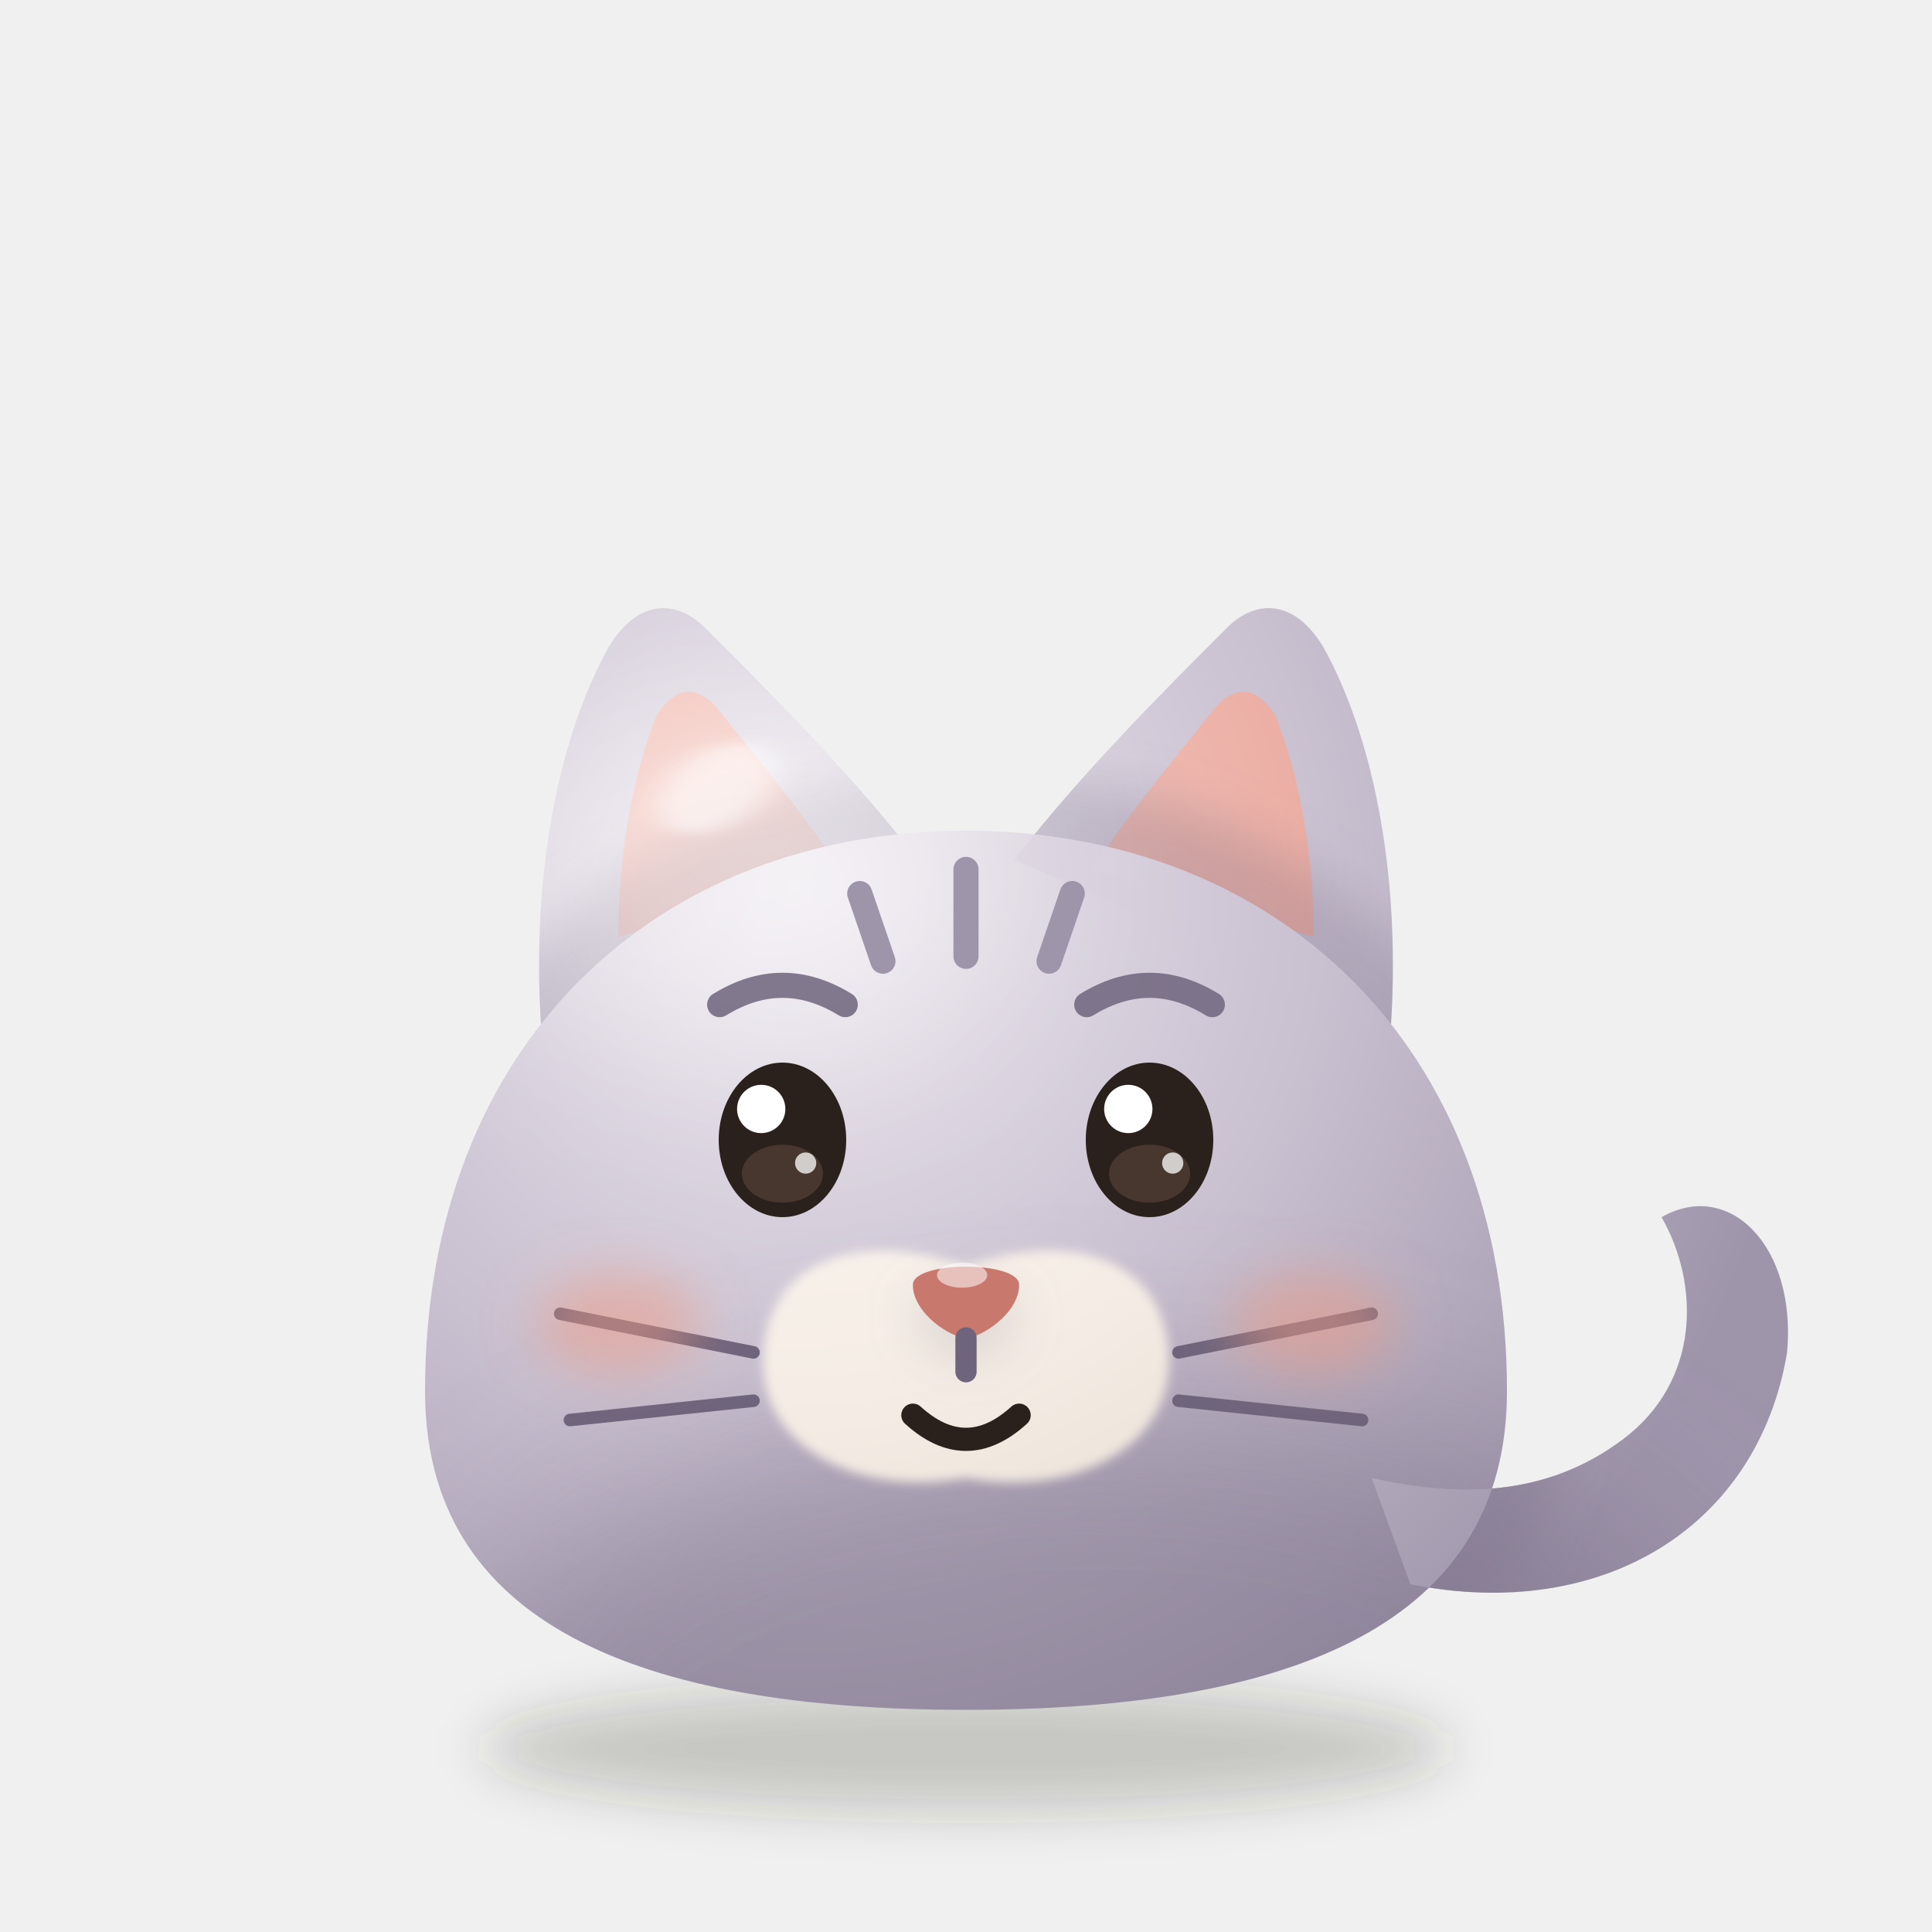
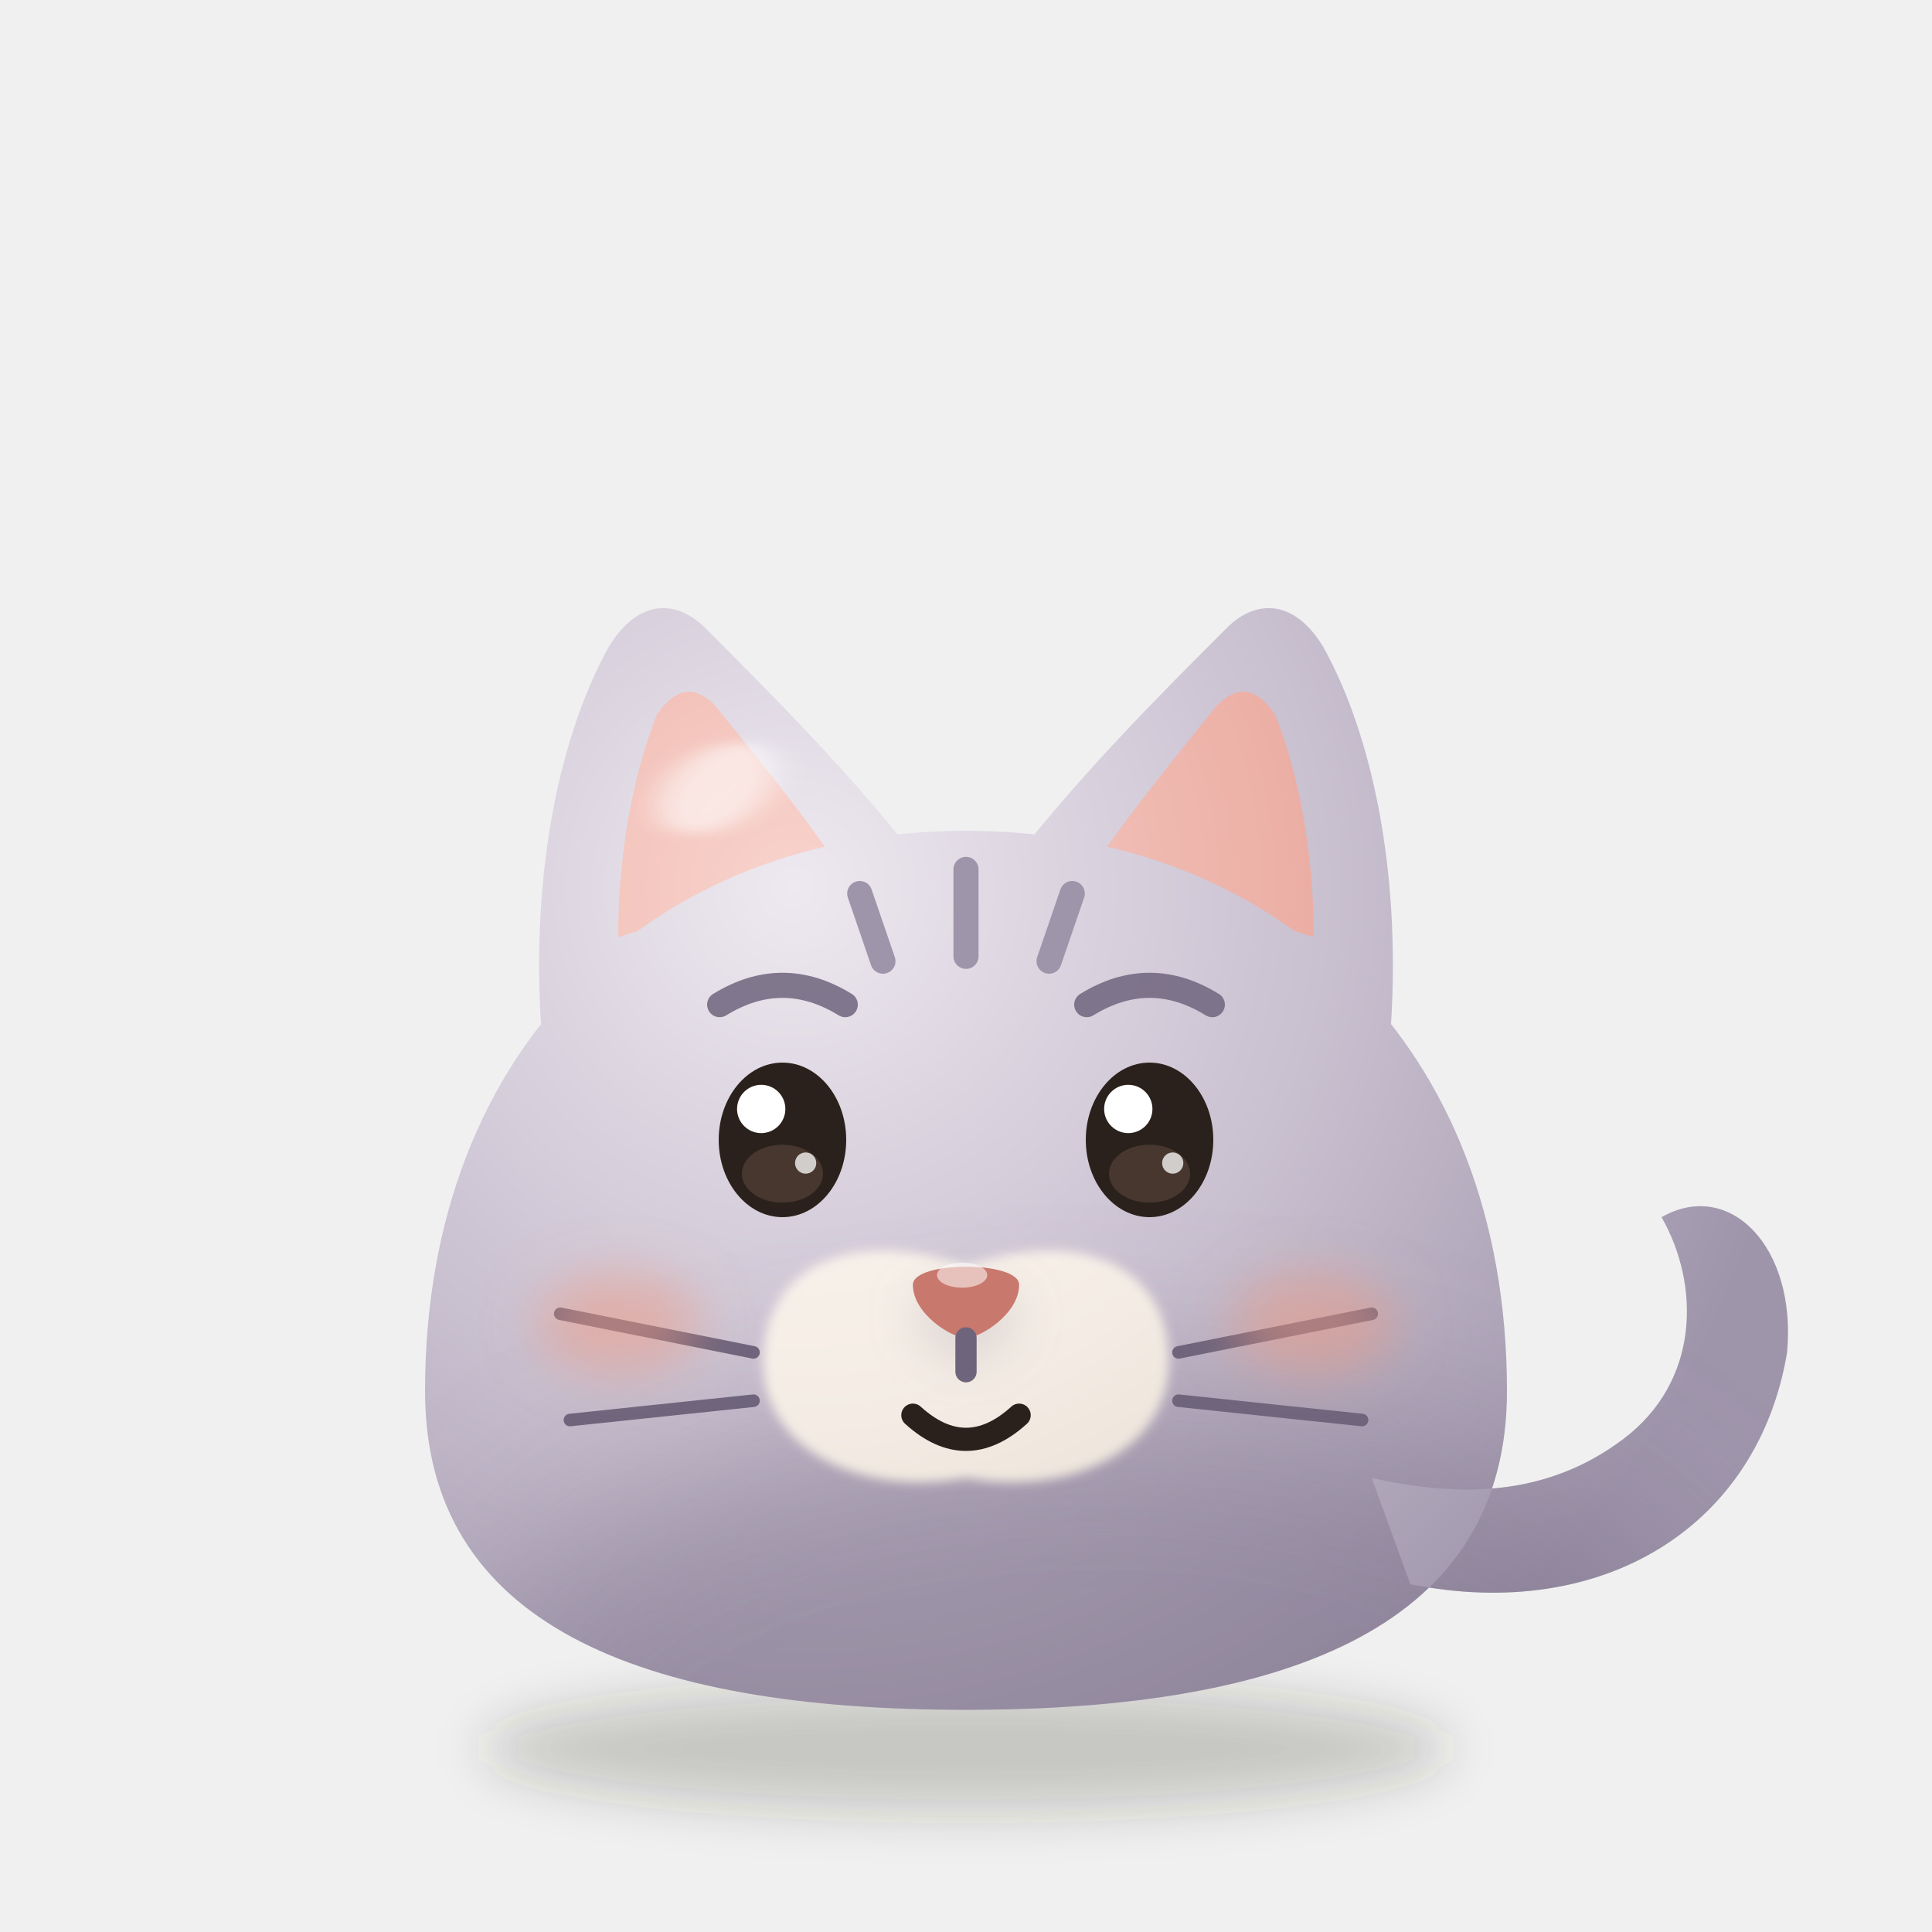
<svg xmlns="http://www.w3.org/2000/svg" width="1024" height="1024" viewBox="0 0 200 200" role="img" aria-label="Miso">
  <defs>
    <radialGradient id="k8b" gradientUnits="userSpaceOnUse" cx="82.08" cy="91.9" r="105.8">
      <stop offset="0" stop-color="#EEE9F0" />
      <stop offset=".52" stop-color="#C9C0D0" />
      <stop offset="1" stop-color="#9F95AB" />
    </radialGradient>
    <radialGradient id="k8a" gradientUnits="userSpaceOnUse" cx="82.08" cy="91.9" r="105.8">
      <stop offset="0" stop-color="#FFFBF6" />
      <stop offset=".52" stop-color="#F4ECE4" />
      <stop offset="1" stop-color="#DDD0C6" />
    </radialGradient>
    <radialGradient id="k8x" gradientUnits="userSpaceOnUse" cx="82.08" cy="91.9" r="105.8">
      <stop offset="0" stop-color="#F8D3CC" />
      <stop offset=".52" stop-color="#EBADA3" />
      <stop offset="1" stop-color="#CC8A80" />
    </radialGradient>
    <radialGradient id="k8arm" cx="34%" cy="28%" r="80%">
      <stop offset="0" stop-color="#EEE9F0" />
      <stop offset=".52" stop-color="#C9C0D0" />
      <stop offset="1" stop-color="#9F95AB" />
    </radialGradient>
    <filter id="k8b10" x="-60%" y="-60%" width="220%" height="220%">
      <feGaussianBlur stdDeviation="9" />
    </filter>
    <filter id="k8b3" x="-60%" y="-60%" width="220%" height="220%">
      <feGaussianBlur stdDeviation="2.6" />
    </filter>
    <filter id="k8b1" x="-60%" y="-60%" width="220%" height="220%">
      <feGaussianBlur stdDeviation="1.2" />
    </filter>
    <filter id="k8soft" x="-20%" y="-20%" width="140%" height="140%">
      <feGaussianBlur stdDeviation=".55" />
    </filter>
    <clipPath id="k8clip">
      <path d="M44 144 C44 108 68 86 100 86 C132 86 156 108 156 144 C156 168 134 177 100 177 C66 177 44 168 44 144 Z" />
    </clipPath>
    <clipPath id="k8sil">
      <path d="M44 144 C44 108 68 86 100 86 C132 86 156 108 156 144 C156 168 134 177 100 177 C66 177 44 168 44 144 Z" />
      <path d="M56 106 C55 90 58 76 63 67 C66 62 70 62 73 65 C80 72 88 80 95 89 Z" />
      <path d="M144 106 C145 90 142 76 137 67 C134 62 130 62 127 65 C120 72 112 80 105 89 Z" />
      <path d="M64 97 C64 87 66 79 68 74 C70 71 72 71 74 73 C78 78 83 84 87 90 Z" />
      <path d="M136 97 C136 87 134 79 132 74 C130 71 128 71 126 73 C122 78 117 84 113 90 Z" />
      <path d="M146 164 C166 168 182 158 185 140 C186 129 179 122 172 126 C176 133 176 143 168 149 C160 155 151 155 142 153 Z" />
    </clipPath>
    <clipPath id="k8backclip">
      <path d="M56 106 C55 90 58 76 63 67 C66 62 70 62 73 65 C80 72 88 80 95 89 Z" />
      <path d="M144 106 C145 90 142 76 137 67 C134 62 130 62 127 65 C120 72 112 80 105 89 Z" />
      <path d="M64 97 C64 87 66 79 68 74 C70 71 72 71 74 73 C78 78 83 84 87 90 Z" />
      <path d="M136 97 C136 87 134 79 132 74 C130 71 128 71 126 73 C122 78 117 84 113 90 Z" />
      <path d="M146 164 C166 168 182 158 185 140 C186 129 179 122 172 126 C176 133 176 143 168 149 C160 155 151 155 142 153 Z" />
    </clipPath>
  </defs>
  <ellipse class="shadow" cx="100" cy="181" rx="50" ry="6.5" fill="rgba(59,50,44,.22)" filter="url(#k8b3)" />
  <g class="rig">
    <g class="pose">
      <g id="arms">
        <g transform="translate(52 146) scale(-1 1)">
          <g id="arm-l" opacity="0">
            <rect x="-7.5" y="-4" width="15" height="40" rx="7.5" fill="url(#k8arm)" />
            <g class="db" opacity="0">
              <rect x="-12" y="34" width="24" height="4" rx="2" fill="#5A4A40" />
              <rect x="-16" y="27" width="7" height="18" rx="3" fill="#3A2C25" />
              <rect x="9" y="27" width="7" height="18" rx="3" fill="#3A2C25" />
            </g>
          </g>
        </g>
        <g transform="translate(148 146)">
          <g id="arm-r" opacity="0">
            <rect x="-7.5" y="-4" width="15" height="40" rx="7.5" fill="url(#k8arm)" />
            <g class="db" opacity="0">
              <rect x="-12" y="34" width="24" height="4" rx="2" fill="#5A4A40" />
              <rect x="-16" y="27" width="7" height="18" rx="3" fill="#3A2C25" />
              <rect x="9" y="27" width="7" height="18" rx="3" fill="#3A2C25" />
            </g>
          </g>
        </g>
      </g>
      <g id="back">
        <path d="M56 106 C55 90 58 76 63 67 C66 62 70 62 73 65 C80 72 88 80 95 89 Z" fill="url(#k8b)" />
        <path d="M144 106 C145 90 142 76 137 67 C134 62 130 62 127 65 C120 72 112 80 105 89 Z" fill="url(#k8b)" />
        <path d="M64 97 C64 87 66 79 68 74 C70 71 72 71 74 73 C78 78 83 84 87 90 Z" fill="url(#k8x)" />
        <path d="M136 97 C136 87 134 79 132 74 C130 71 128 71 126 73 C122 78 117 84 113 90 Z" fill="url(#k8x)" />
        <path d="M146 164 C166 168 182 158 185 140 C186 129 179 122 172 126 C176 133 176 143 168 149 C160 155 151 155 142 153 Z" fill="url(#k8b)" />
-         <g clip-path="url(#k8backclip)">
-           <path d="M44 144 C44 108 68 86 100 86 C132 86 156 108 156 144 C156 168 134 177 100 177 C66 177 44 168 44 144 Z" fill="none" stroke="#6E647C" stroke-width="12" opacity=".26" filter="url(#k8b3)" />
-         </g>
      </g>
      <g id="body">
        <path d="M44 144 C44 108 68 86 100 86 C132 86 156 108 156 144 C156 168 134 177 100 177 C66 177 44 168 44 144 Z" fill="url(#k8b)" />
        <g clip-path="url(#k8sil)">
          <ellipse cx="113.44" cy="181" rx="67.2" ry="36.8" fill="#6E647C" opacity=".38" filter="url(#k8b10)" />
-           <ellipse cx="77.6" cy="89.6" rx="26.88" ry="18.4" fill="#FFFFFF" opacity=".42" filter="url(#k8b10)" />
        </g>
        <ellipse cx="74.24" cy="81.55" rx="6.72" ry="4.025" transform="rotate(-28 74.24 81.55)" fill="#FFFFFF" opacity=".55" filter="url(#k8b1)" />
      </g>
      <g id="details">
        <path d="M79 141 C79 131 88 127 100 131 C112 127 121 131 121 141 C121 150 111 155 100 153 C89 155 79 150 79 141 Z" fill="url(#k8a)" filter="url(#k8soft)" />
        <path d="M94.5 133 C94.5 130.5 105.5 130.5 105.5 133 C105.5 136 101.5 138.5 100 138.5 C98.5 138.5 94.5 136 94.5 133 Z" fill="#6E647C" opacity=".18" transform="translate(0 2.5)" filter="url(#k8b3)" />
        <path d="M94.5 133 C94.5 130.5 105.5 130.5 105.5 133 C105.5 136 101.5 138.5 100 138.5 C98.5 138.5 94.5 136 94.5 133 Z" fill="#C9786D" />
        <path d="M97 132 a2.6 1.3 0 1 0 5.2 0 a2.6 1.3 0 1 0 -5.2 0 Z" fill="#FFFFFF" opacity="0.55" />
        <path d="M100 138.5 v3.5" fill="none" stroke="#6E647C" stroke-width="2.2" stroke-linecap="round" stroke-linejoin="round" />
        <path d="M100 90 v9 M89 92.5 l2.4 7 M111 92.5 l-2.4 7" fill="none" stroke="#9F95AB" stroke-width="2.6" stroke-linecap="round" stroke-linejoin="round" />
        <path d="M78 140 l-20 -4 M78 145 l-19 2 M122 140 l20 -4 M122 145 l19 2" fill="none" stroke="#6E647C" stroke-width="1.3" stroke-linecap="round" stroke-linejoin="round" />
      </g>
      <g id="face">
        <ellipse class="cheek" cx="64" cy="137" rx="8.5" ry="5.2" fill="#F09A82" opacity=".5" filter="url(#k8b3)" />
        <ellipse class="cheek" cx="136" cy="137" rx="8.5" ry="5.2" fill="#F09A82" opacity=".5" filter="url(#k8b3)" />
        <g transform="translate(81 118) scale(1)">
          <path class="brow brow-l" d="M-6.5 -14 Q0 -18 6.5 -14" fill="none" stroke="#6E647C" stroke-width="2.6" stroke-linecap="round" opacity=".85" />
          <g class="look">
            <g class="blink e-open">
              <ellipse rx="6.6" ry="8" fill="#2A211C" />
              <ellipse cx="0" cy="3.5" rx="4.2" ry="3" fill="#4A3A31" opacity=".9" />
              <circle cx="-2.2" cy="-3.2" r="2.5" fill="#FFFFFF" />
              <circle cx="2.4" cy="2.4" r="1.1" fill="#FFFFFF" opacity=".75" />
            </g>
          </g>
          <path class="e-shut" opacity="0" d="M-6.5 0 Q0 5.5 6.5 0" fill="none" stroke="#2A211C" stroke-width="2.8" stroke-linecap="round" />
          <path class="e-happy" opacity="0" d="M-6.5 2.5 Q0 -6.5 6.5 2.5" fill="none" stroke="#2A211C" stroke-width="2.8" stroke-linecap="round" />
        </g>
        <g transform="translate(119 118) scale(1)">
          <path class="brow brow-r" d="M-6.5 -14 Q0 -18 6.5 -14" fill="none" stroke="#6E647C" stroke-width="2.6" stroke-linecap="round" opacity=".85" />
          <g class="look">
            <g class="blink e-open">
              <ellipse rx="6.6" ry="8" fill="#2A211C" />
              <ellipse cx="0" cy="3.5" rx="4.2" ry="3" fill="#4A3A31" opacity=".9" />
              <circle cx="-2.2" cy="-3.2" r="2.5" fill="#FFFFFF" />
              <circle cx="2.4" cy="2.4" r="1.1" fill="#FFFFFF" opacity=".75" />
            </g>
          </g>
          <path class="e-shut" opacity="0" d="M-6.5 0 Q0 5.5 6.5 0" fill="none" stroke="#2A211C" stroke-width="2.8" stroke-linecap="round" />
          <path class="e-happy" opacity="0" d="M-6.5 2.5 Q0 -6.5 6.5 2.5" fill="none" stroke="#2A211C" stroke-width="2.8" stroke-linecap="round" />
        </g>
        <g transform="translate(100 147)">
          <path class="mo-shut" d="M-5.5 -0.5 Q0 4.5 5.5 -0.5" fill="none" stroke="#2A211C" stroke-width="2.4" stroke-linecap="round" />
          <g class="mo-open" opacity="0">
            <path d="M-7 -1.5 Q0 -2.5 7 -1.5 Q6 8 0 8.5 Q-6 8 -7 -1.5 Z" fill="#4A2620" />
            <path d="M-4 5 Q0 2.5 4 5 Q2.5 8 0 8.2 Q-2.5 8 -4 5 Z" fill="#E58A79" />
          </g>
        </g>
      </g>
    </g>
  </g>
</svg>
